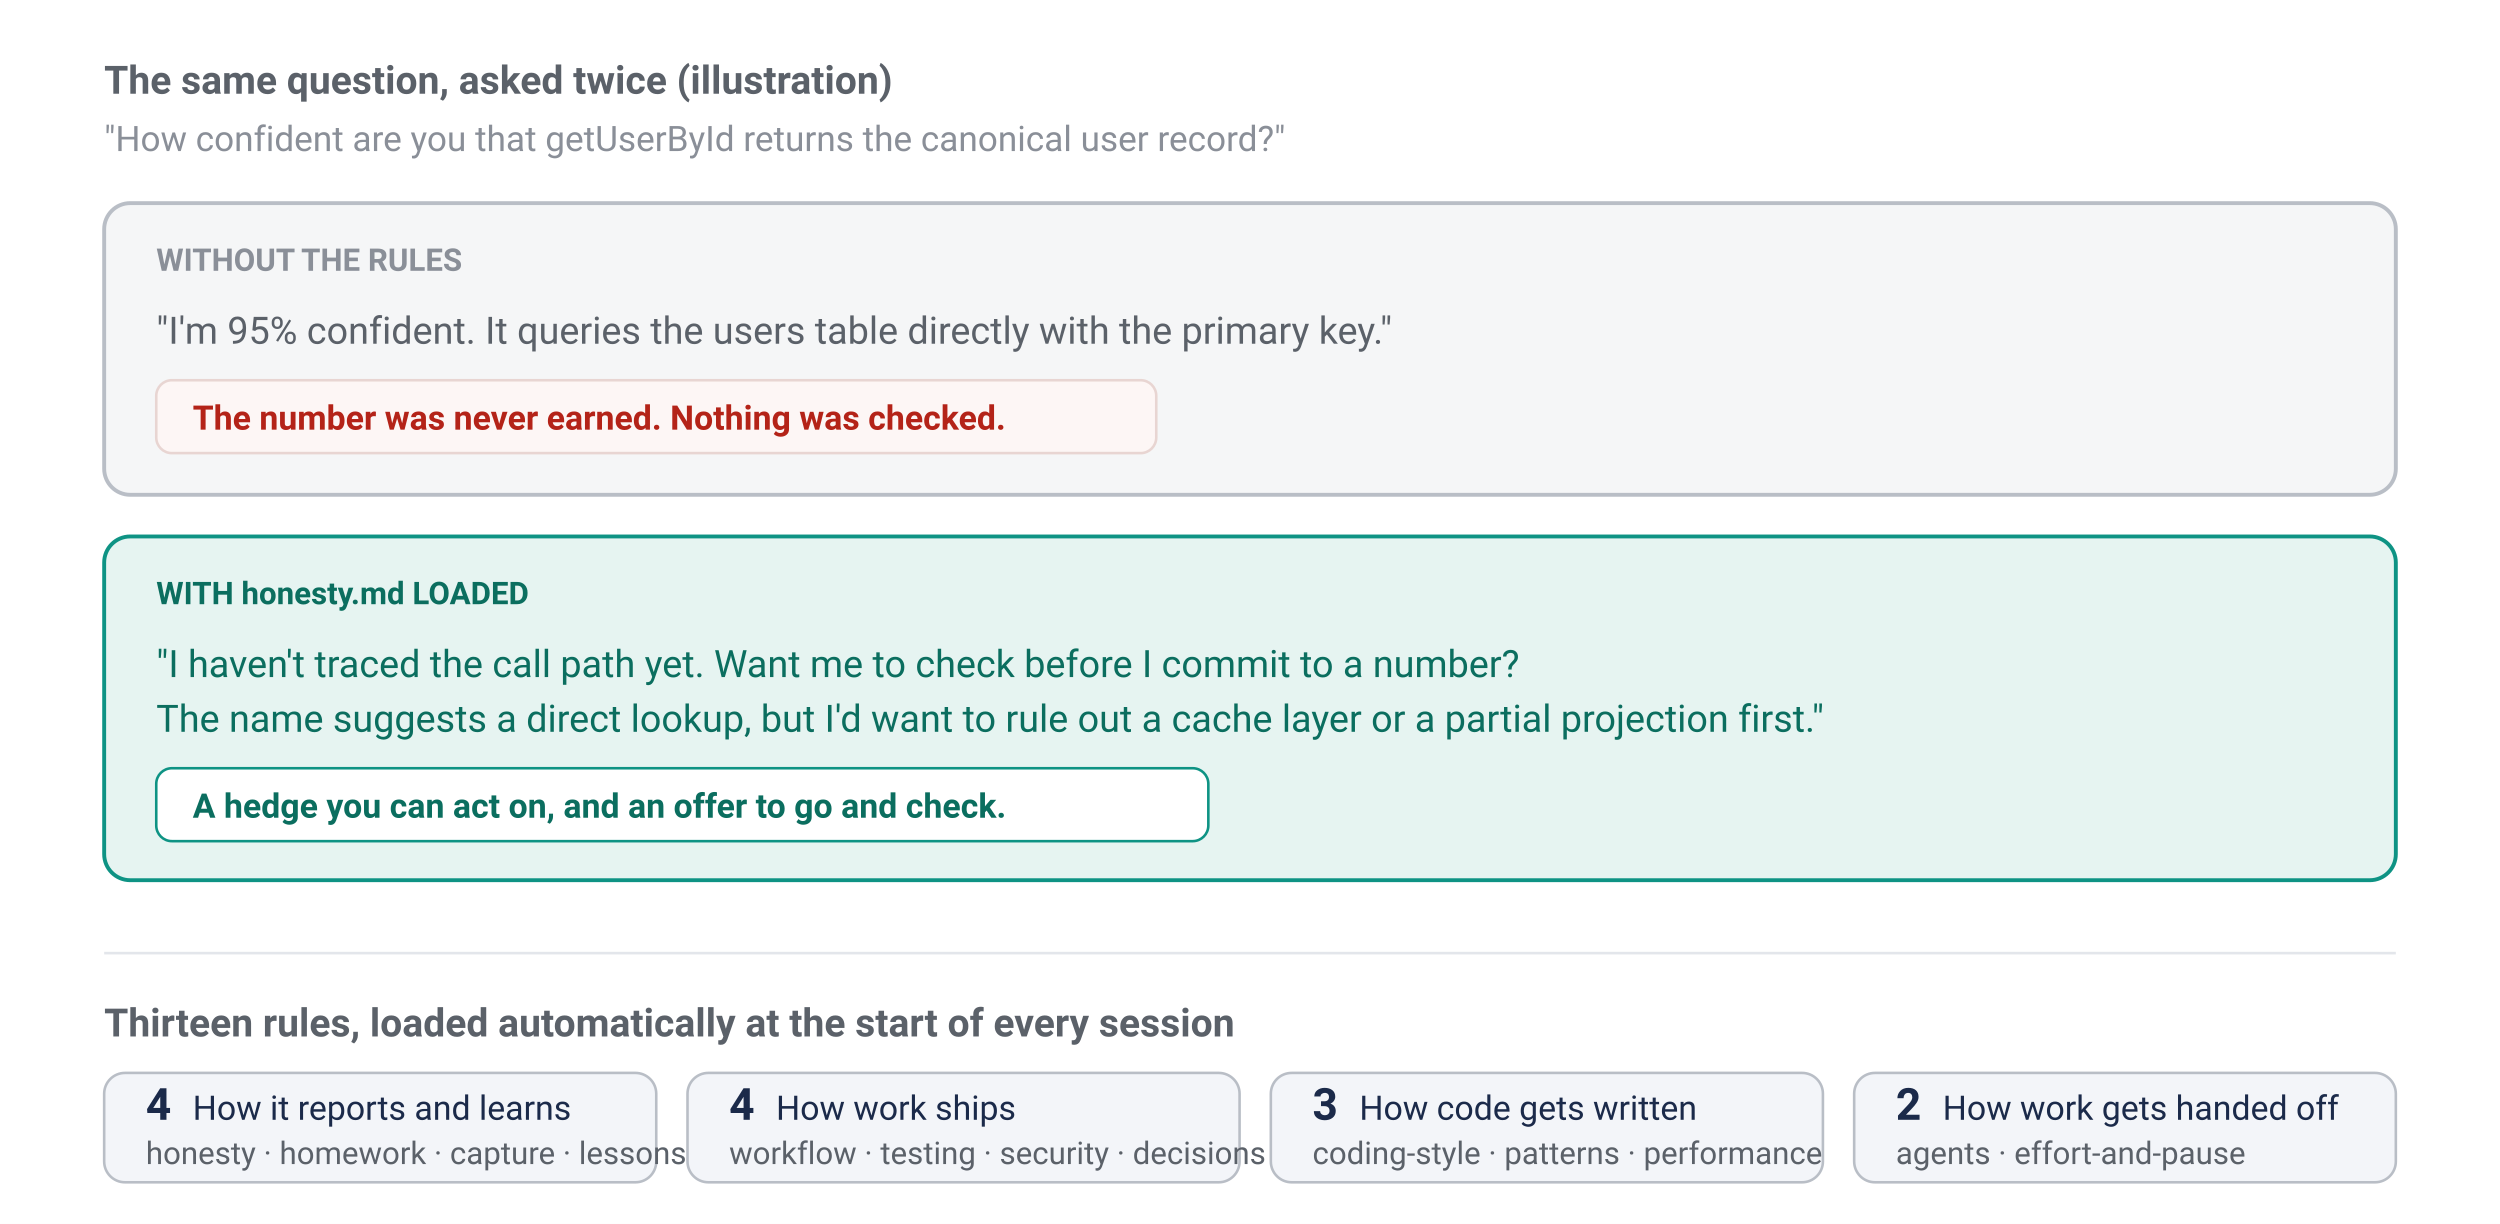
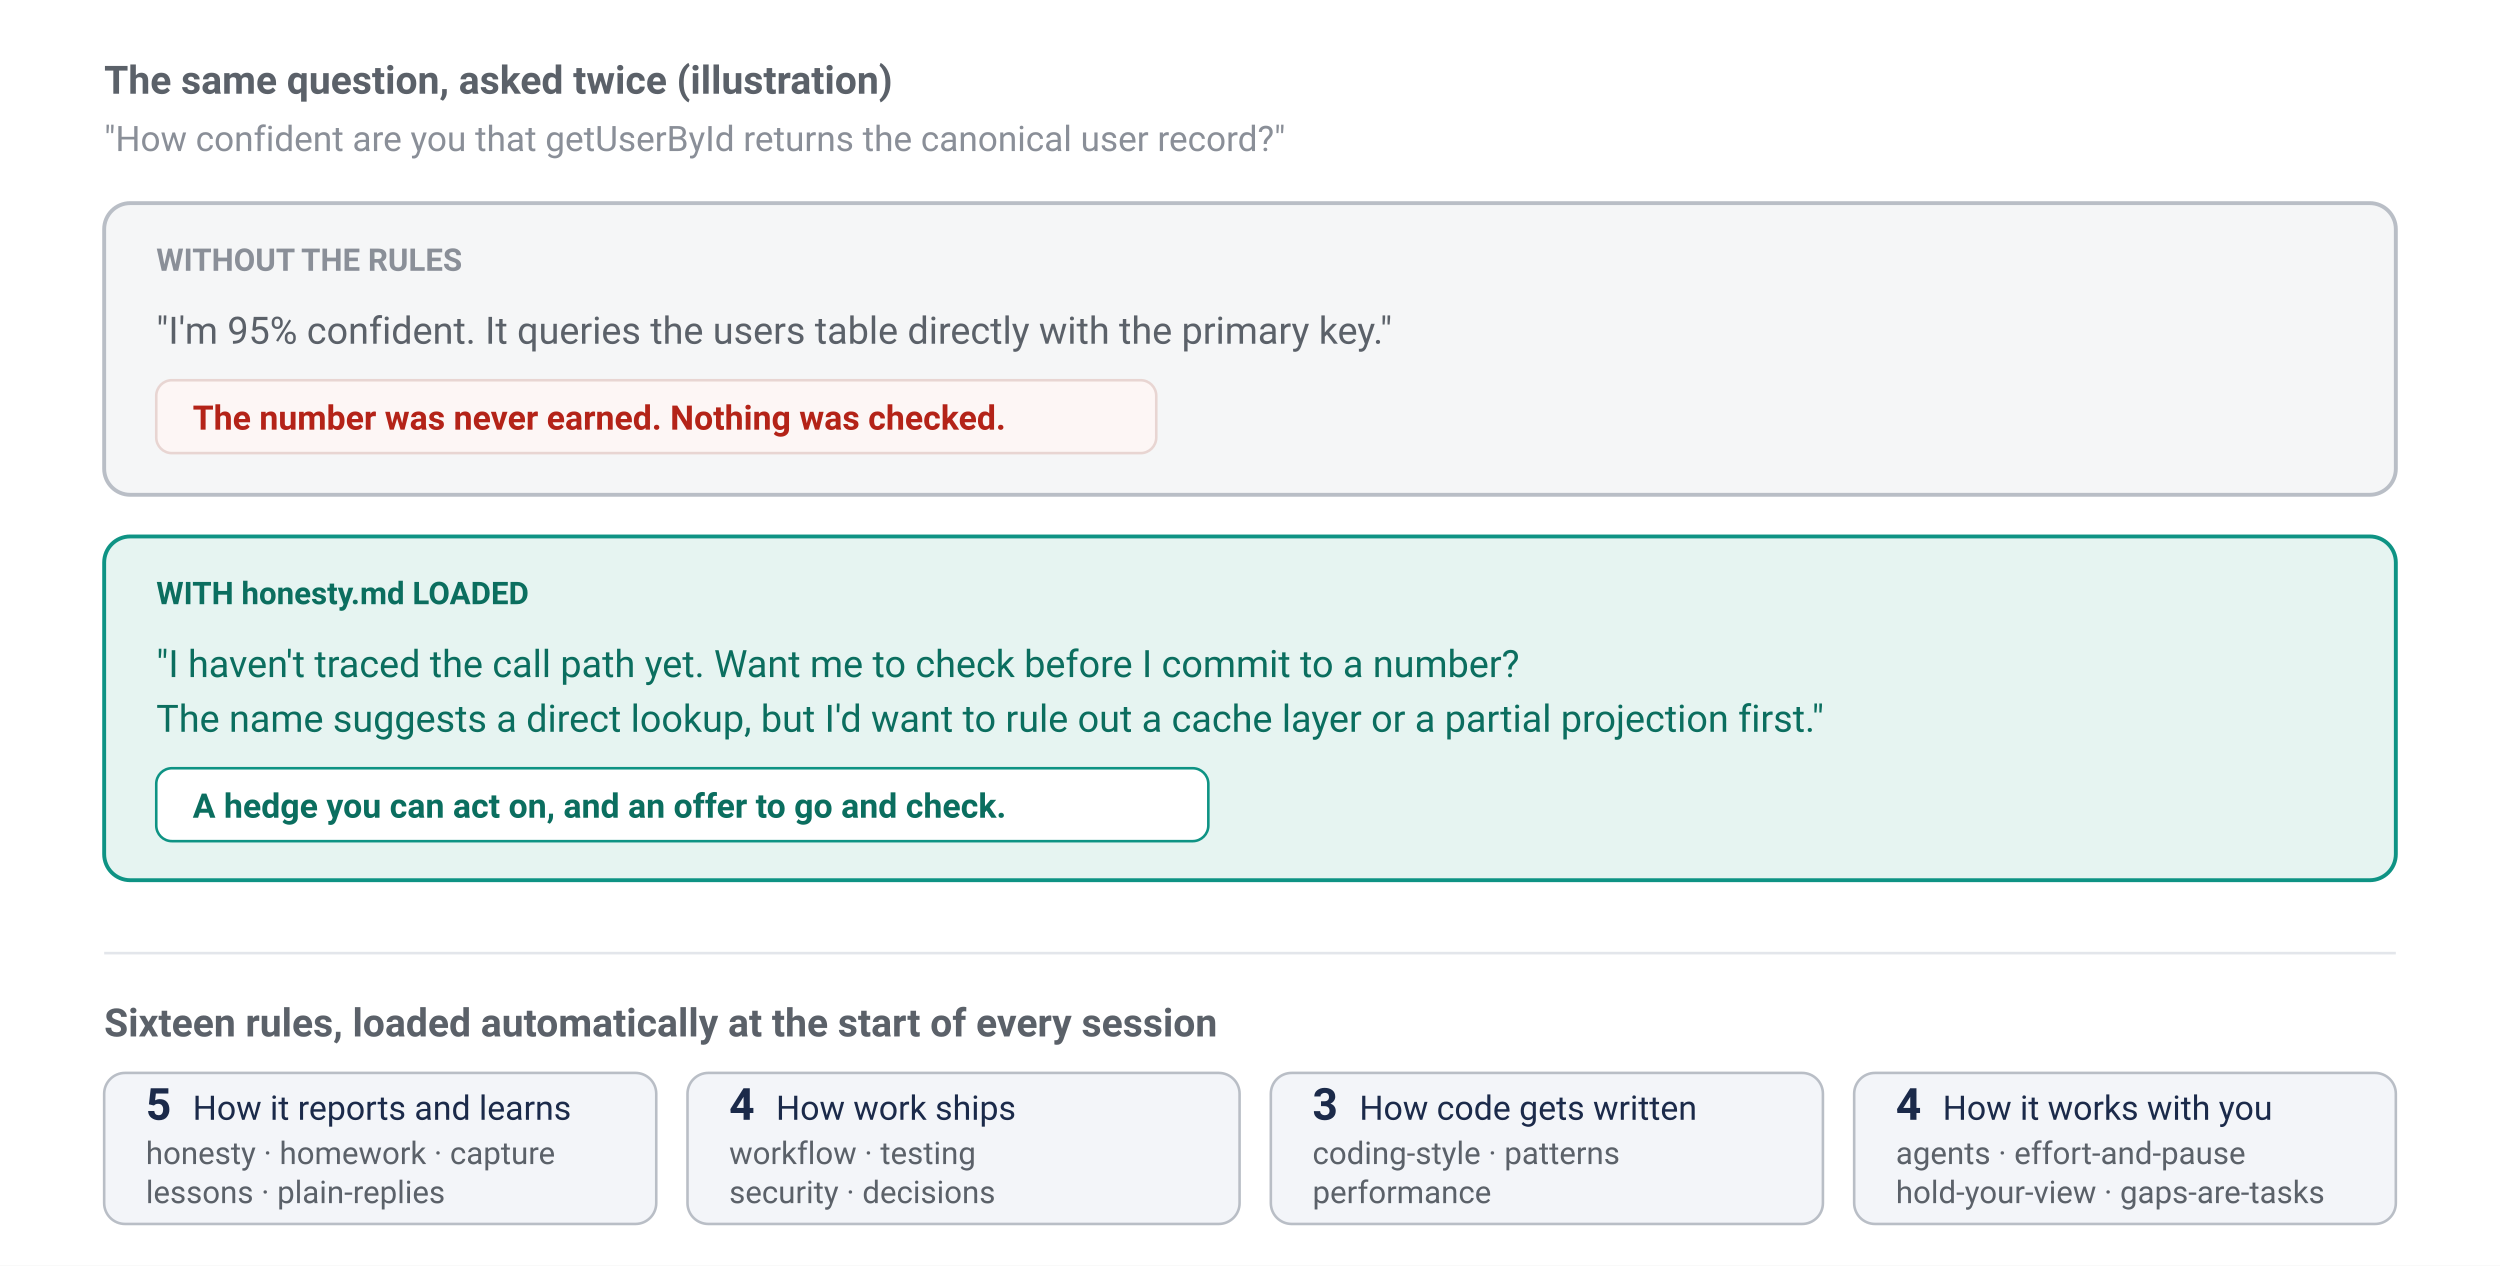
- <svg xmlns="http://www.w3.org/2000/svg" viewBox="0 0 960 470" width="960" height="470" role="img" font-family="-apple-system, BlinkMacSystemFont, 'Segoe UI', Roboto, Helvetica, Arial, sans-serif">
-   <rect x="0" y="0" width="960" height="470" fill="#FFFFFF" />
+ <svg xmlns="http://www.w3.org/2000/svg" viewBox="0 0 960 486" width="960" height="486" role="img" font-family="-apple-system, BlinkMacSystemFont, 'Segoe UI', Roboto, Helvetica, Arial, sans-serif">
+   <rect x="0" y="0" width="960" height="486" fill="#FFFFFF" />
  <text x="40" y="36" font-size="15" font-weight="600" fill="#5B6169">The same question, asked twice (illustration)</text>
  <text x="40" y="58" font-size="13.5" fill="#8A8F98">"How confident are you that getUserById returns the canonical user record?"</text>
  <rect x="40" y="78" width="880" height="112" rx="10" fill="#F5F6F7" stroke="#B9BEC6" stroke-width="1.5" />
  <text x="60" y="104" font-size="12" font-weight="700" fill="#8A8F98">WITHOUT THE RULES</text>
  <text x="60" y="132" font-size="14.5" fill="#5B6169">"I'm 95% confident. It queries the users table directly with the primary key."</text>
  <rect x="60" y="146" width="384" height="28" rx="6" fill="#FDF6F5" stroke="#E8D5D2" stroke-width="1" />
  <text x="74" y="165" font-size="13" font-weight="600" fill="#B42318">The number was never earned. Nothing was checked.</text>
  <rect x="40" y="206" width="880" height="132" rx="10" fill="#E6F4F1" stroke="#0E9384" stroke-width="1.5" />
  <text x="60" y="232" font-size="12" font-weight="700" fill="#0B6E5F">WITH honesty.md LOADED</text>
  <text x="60" y="260" font-size="14.5" fill="#0B6E5F">"I haven't traced the call path yet. Want me to check before I commit to a number?</text>
  <text x="60" y="281" font-size="14.5" fill="#0B6E5F">The name suggests a direct lookup, but I'd want to rule out a cache layer or a partial projection first."</text>
  <rect x="60" y="295" width="404" height="28" rx="6" fill="#FFFFFF" stroke="#0E9384" stroke-width="1" />
  <text x="74" y="314" font-size="13" font-weight="600" fill="#0B6E5F">A hedge you can act on, and an offer to go and check.</text>
  <line x1="40" y1="366" x2="920" y2="366" stroke="#E3E6EB" stroke-width="1" />
-   <text x="40" y="398" font-size="15" font-weight="600" fill="#5B6169">Thirteen rules, loaded automatically at the start of every session</text>
-   <rect x="40" y="412" width="212" height="42" rx="8" fill="#F3F5F9" stroke="#B9BEC6" stroke-width="1" />
-   <text x="56" y="430" font-size="17" font-weight="700" fill="#1B2A4A">4</text>
+   <text x="40" y="398" font-size="15" font-weight="600" fill="#5B6169">Sixteen rules, loaded automatically at the start of every session</text>
+   <rect x="40" y="412" width="212" height="58" rx="8" fill="#F3F5F9" stroke="#B9BEC6" stroke-width="1" />
+   <text x="56" y="430" font-size="17" font-weight="700" fill="#1B2A4A">5</text>
  <text x="74" y="430" font-size="13" fill="#1B2A4A">How it reports and learns</text>
-   <text x="56" y="447" font-size="12" fill="#5B6169">honesty · homework · capture · lessons</text>
-   <rect x="264" y="412" width="212" height="42" rx="8" fill="#F3F5F9" stroke="#B9BEC6" stroke-width="1" />
+   <text x="56" y="447" font-size="12" fill="#5B6169">honesty · homework · capture</text>
+   <text x="56" y="462" font-size="12" fill="#5B6169">lessons · plain-replies</text>
+   <rect x="264" y="412" width="212" height="58" rx="8" fill="#F3F5F9" stroke="#B9BEC6" stroke-width="1" />
  <text x="280" y="430" font-size="17" font-weight="700" fill="#1B2A4A">4</text>
  <text x="298" y="430" font-size="13" fill="#1B2A4A">How work ships</text>
-   <text x="280" y="447" font-size="12" fill="#5B6169">workflow · testing · security · decisions</text>
-   <rect x="488" y="412" width="212" height="42" rx="8" fill="#F3F5F9" stroke="#B9BEC6" stroke-width="1" />
+   <text x="280" y="447" font-size="12" fill="#5B6169">workflow · testing</text>
+   <text x="280" y="462" font-size="12" fill="#5B6169">security · decisions</text>
+   <rect x="488" y="412" width="212" height="58" rx="8" fill="#F3F5F9" stroke="#B9BEC6" stroke-width="1" />
  <text x="504" y="430" font-size="17" font-weight="700" fill="#1B2A4A">3</text>
  <text x="522" y="430" font-size="13" fill="#1B2A4A">How code gets written</text>
-   <text x="504" y="447" font-size="12" fill="#5B6169">coding-style · patterns · performance</text>
-   <rect x="712" y="412" width="208" height="42" rx="8" fill="#F3F5F9" stroke="#B9BEC6" stroke-width="1" />
-   <text x="728" y="430" font-size="17" font-weight="700" fill="#1B2A4A">2</text>
-   <text x="746" y="430" font-size="13" fill="#1B2A4A">How work gets handed off</text>
+   <text x="504" y="447" font-size="12" fill="#5B6169">coding-style · patterns</text>
+   <text x="504" y="462" font-size="12" fill="#5B6169">performance</text>
+   <rect x="712" y="412" width="208" height="58" rx="8" fill="#F3F5F9" stroke="#B9BEC6" stroke-width="1" />
+   <text x="728" y="430" font-size="17" font-weight="700" fill="#1B2A4A">4</text>
+   <text x="746" y="430" font-size="13" fill="#1B2A4A">How it works with you</text>
  <text x="728" y="447" font-size="12" fill="#5B6169">agents · effort-and-pause</text>
+   <text x="728" y="462" font-size="12" fill="#5B6169">hold-your-view · gaps-are-tasks</text>
</svg>
